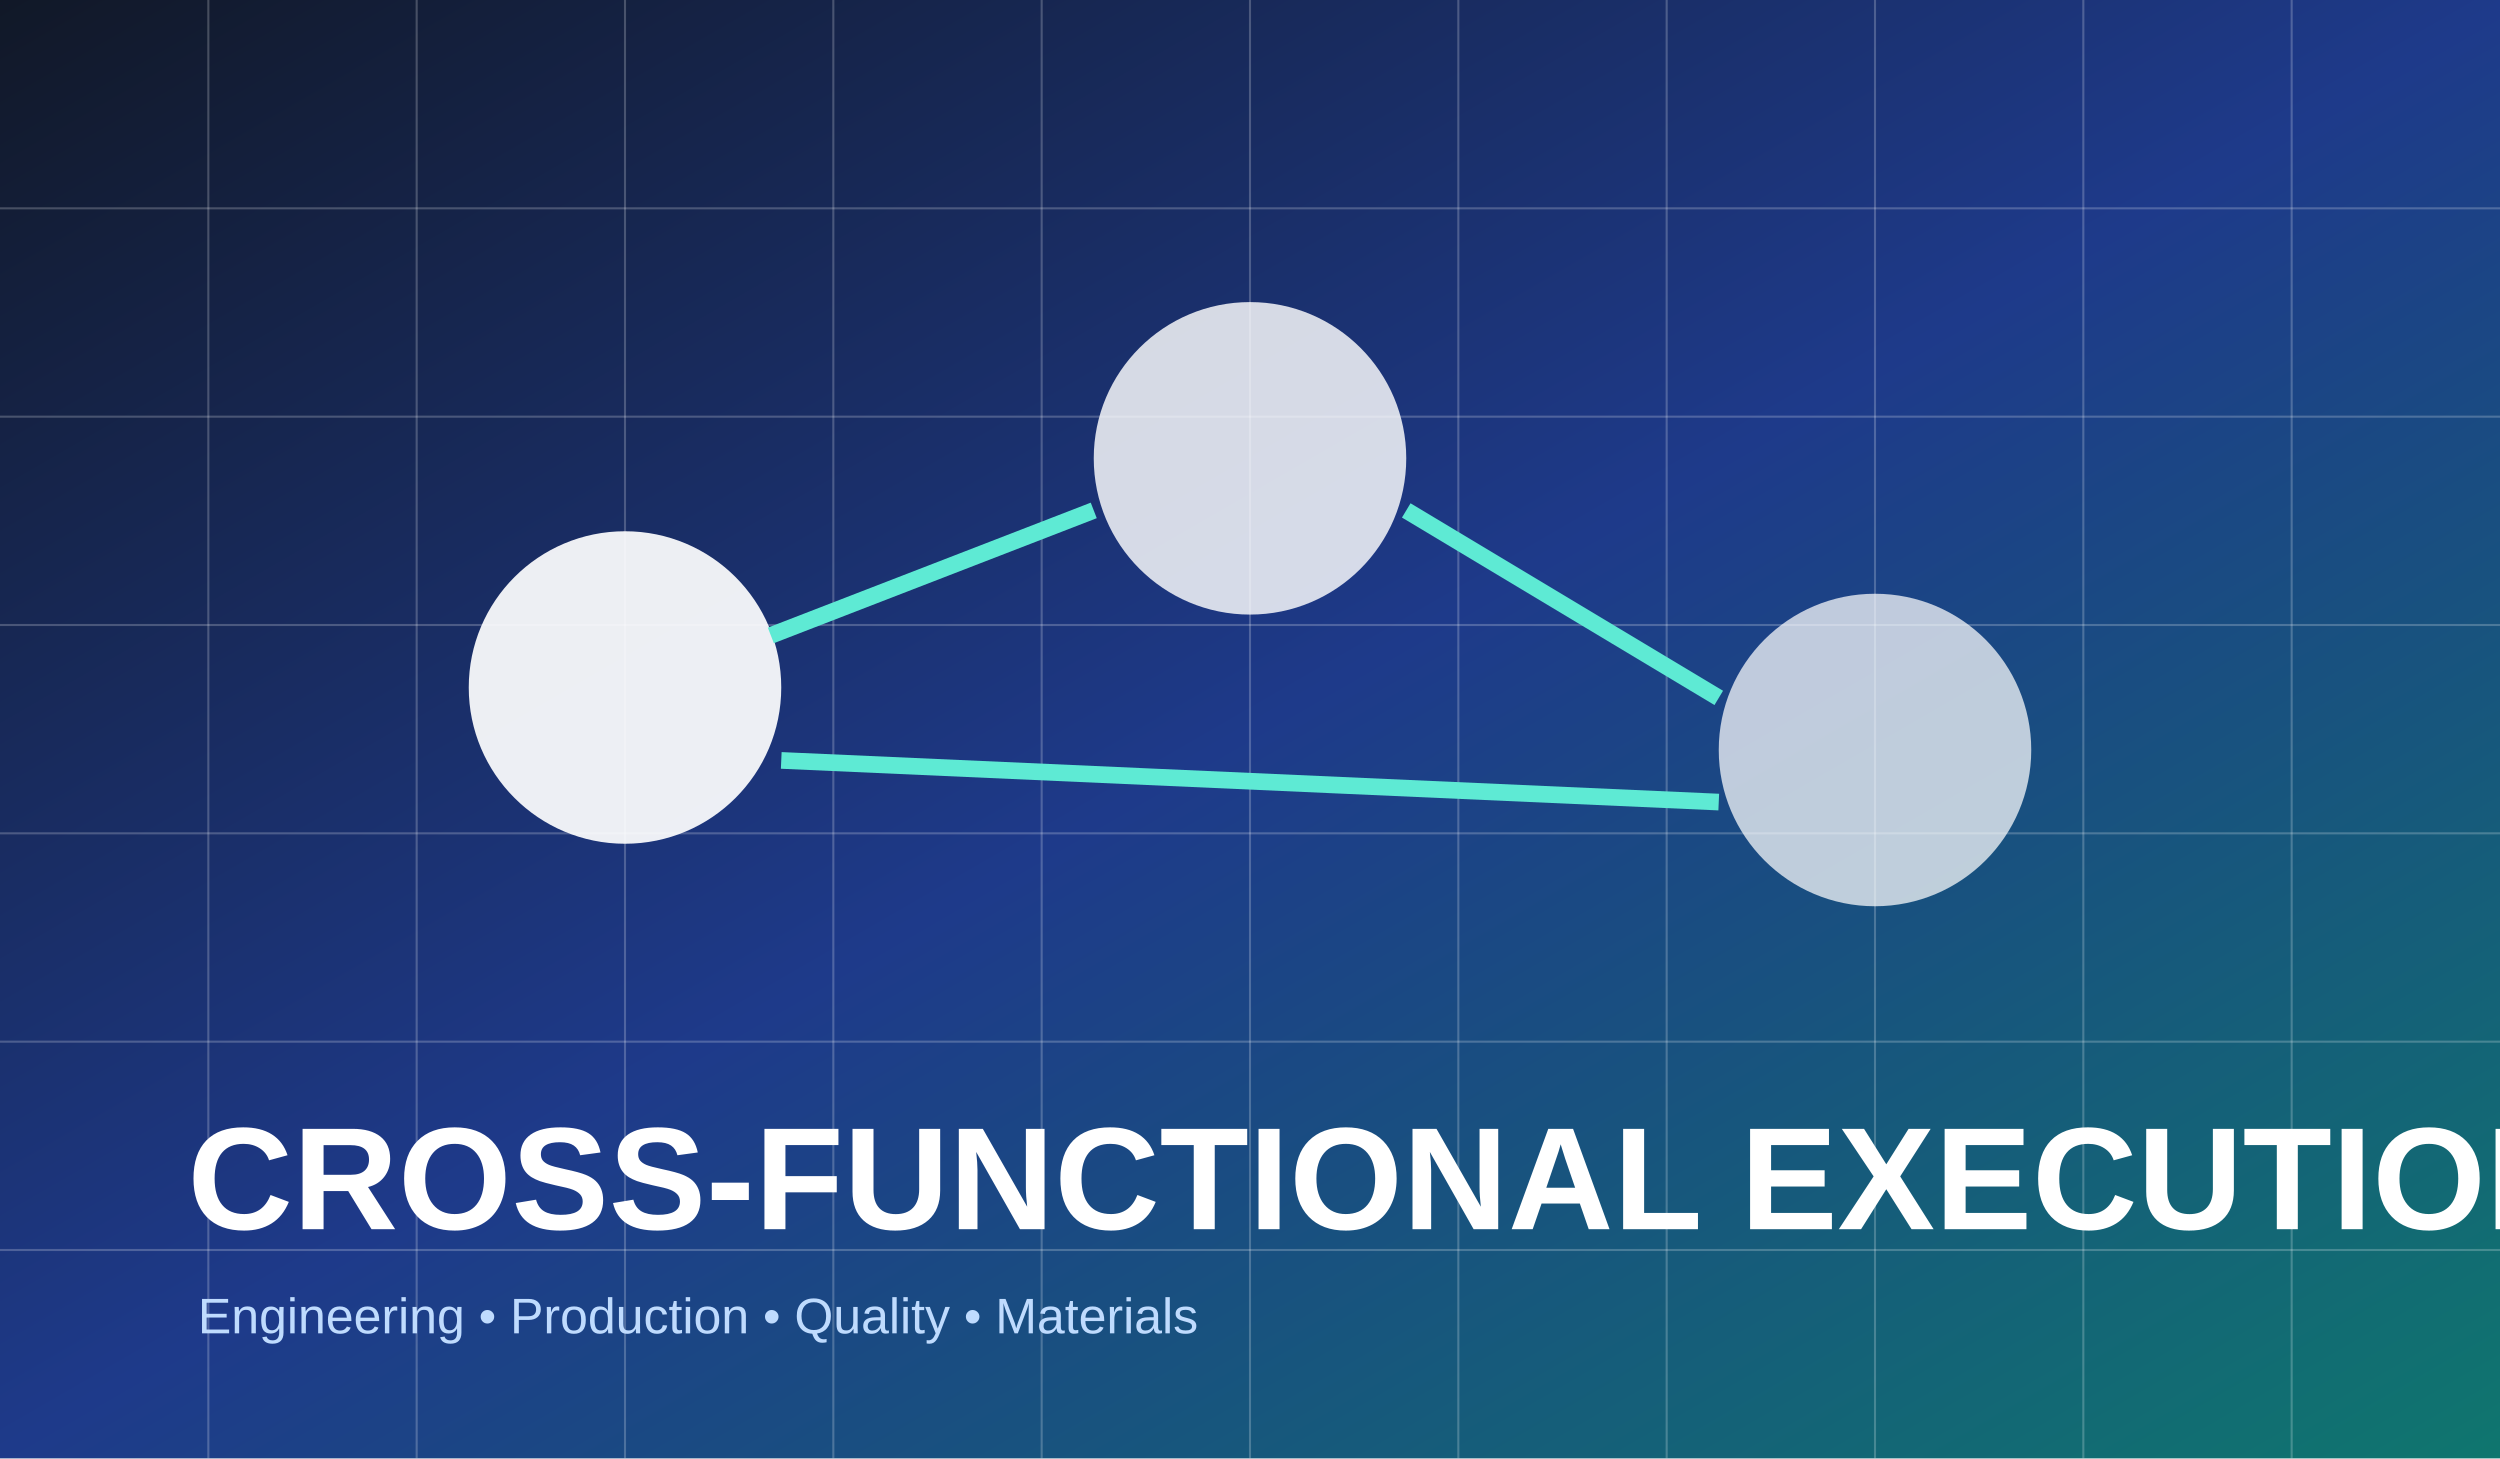
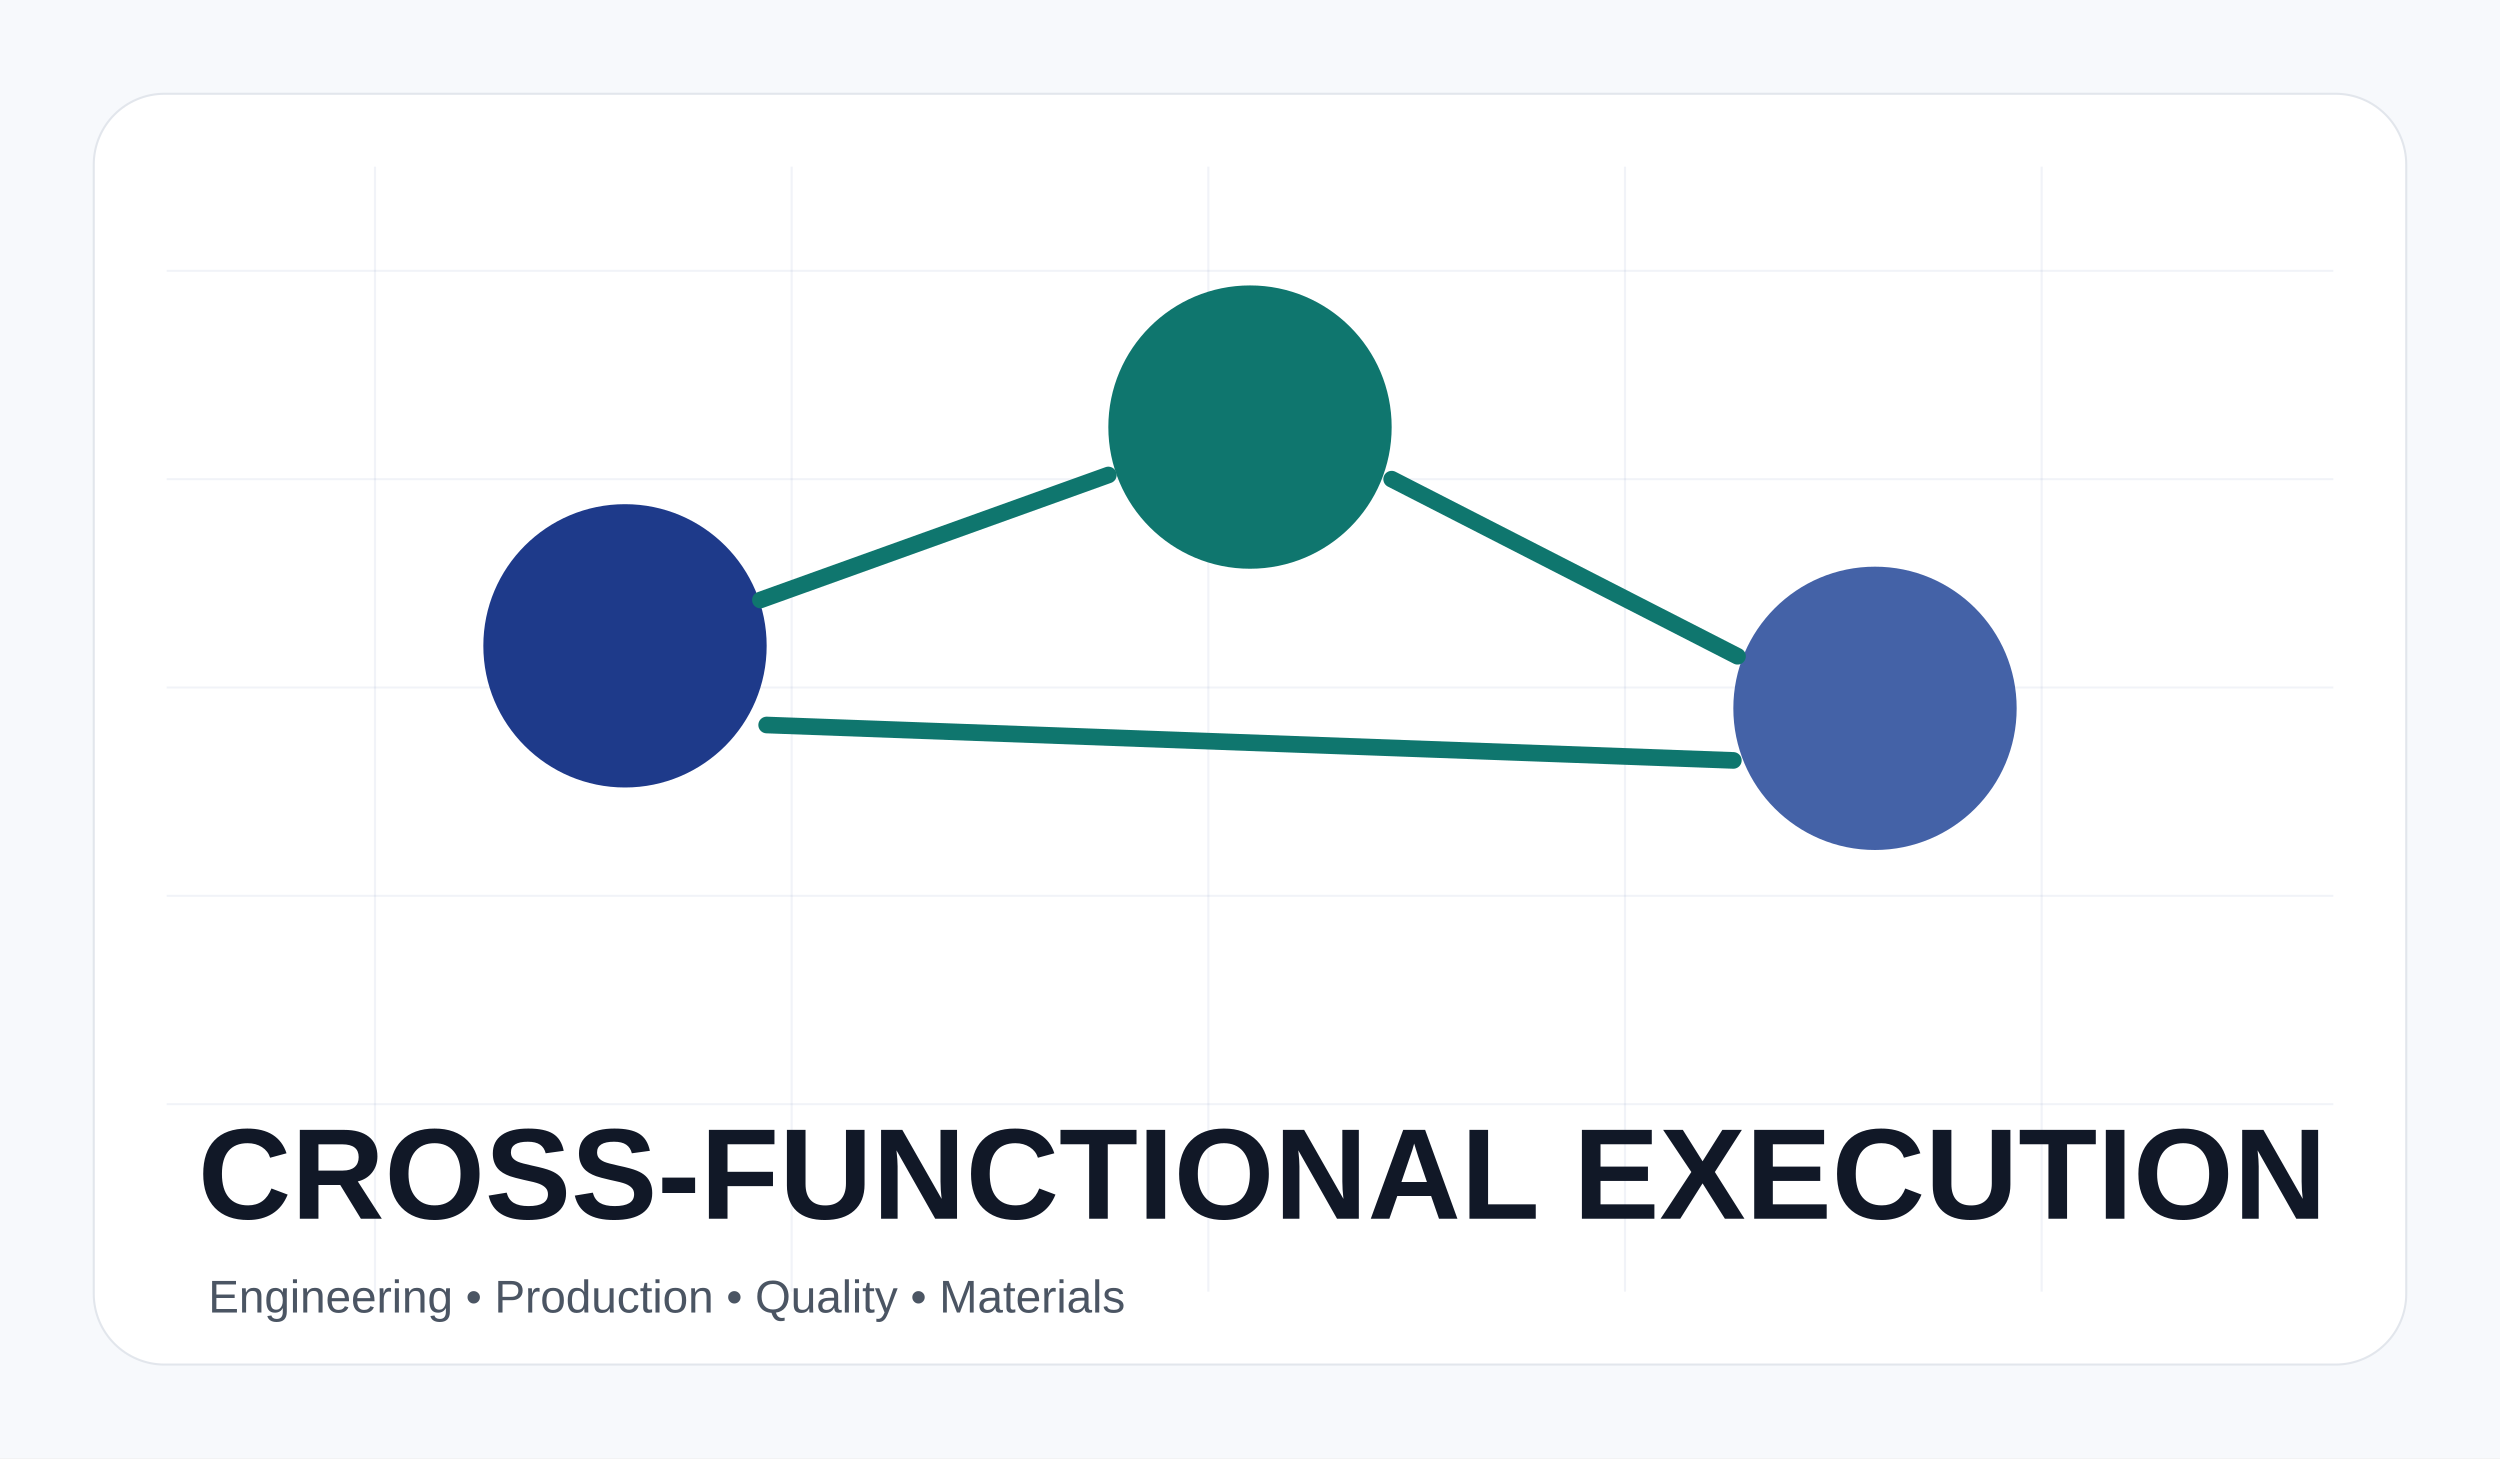
<svg xmlns="http://www.w3.org/2000/svg" viewBox="0 0 1200 700">
-   <defs>
-     <linearGradient id="g" x1="0" y1="0" x2="1" y2="1">
-       <stop stop-color="#111827" />
-       <stop offset=".5" stop-color="#1e3a8a" />
-       <stop offset="1" stop-color="#0f766e" />
-     </linearGradient>
-   </defs>
-   <rect width="1200" height="700" fill="url(#g)" />
-   <g stroke="#fff" stroke-opacity=".22" fill="none">
-     <path d="M0 100H1200M0 200H1200M0 300H1200M0 400H1200M0 500H1200M0 600H1200" />
-     <path d="M100 0V700M200 0V700M300 0V700M400 0V700M500 0V700M600 0V700M700 0V700M800 0V700M900 0V700M1000 0V700M1100 0V700" />
+   <rect width="1200" height="700" fill="#f7f9fc" />
+   <rect x="45" y="45" width="1110" height="610" rx="34" fill="#fff" stroke="#e2e6ec" />
+   <g stroke="#1e3a8a" stroke-opacity=".06" fill="none">
+     <path d="M80 130H1120M80 230H1120M80 330H1120M80 430H1120M80 530H1120" />
+     <path d="M180 80V620M380 80V620M580 80V620M780 80V620M980 80V620" />
  </g>
-   <g fill="#fff">
-     <circle cx="300" cy="330" r="75" opacity=".92" />
-     <circle cx="600" cy="220" r="75" opacity=".82" />
-     <circle cx="900" cy="360" r="75" opacity=".72" />
+   <g fill="#1e3a8a">
+     <circle cx="300" cy="310" r="68" />
+     <circle cx="600" cy="205" r="68" fill="#0f766e" />
+     <circle cx="900" cy="340" r="68" fill="#4462a7" />
  </g>
-   <g stroke="#5eead4" stroke-width="8" fill="none">
-     <path d="M370 305 525 245M675 245 825 335M375 365 825 385" />
+   <g stroke="#0f766e" stroke-width="8" fill="none" stroke-linecap="round">
+     <path d="M365 288 532 228M668 230 834 315M368 348 832 365" />
  </g>
-   <text x="90" y="590" fill="#fff" font-family="Arial" font-size="70" font-weight="700">CROSS-FUNCTIONAL EXECUTION</text>
-   <text x="95" y="640" fill="#bfdbfe" font-family="Arial" font-size="24">Engineering • Production • Quality • Materials</text>
+   <text x="95" y="585" fill="#111827" font-family="Arial" font-size="62" font-weight="700">CROSS-FUNCTIONAL EXECUTION</text>
+   <text x="100" y="630" fill="#4b5563" font-family="Arial" font-size="22">Engineering • Production • Quality • Materials</text>
</svg>
